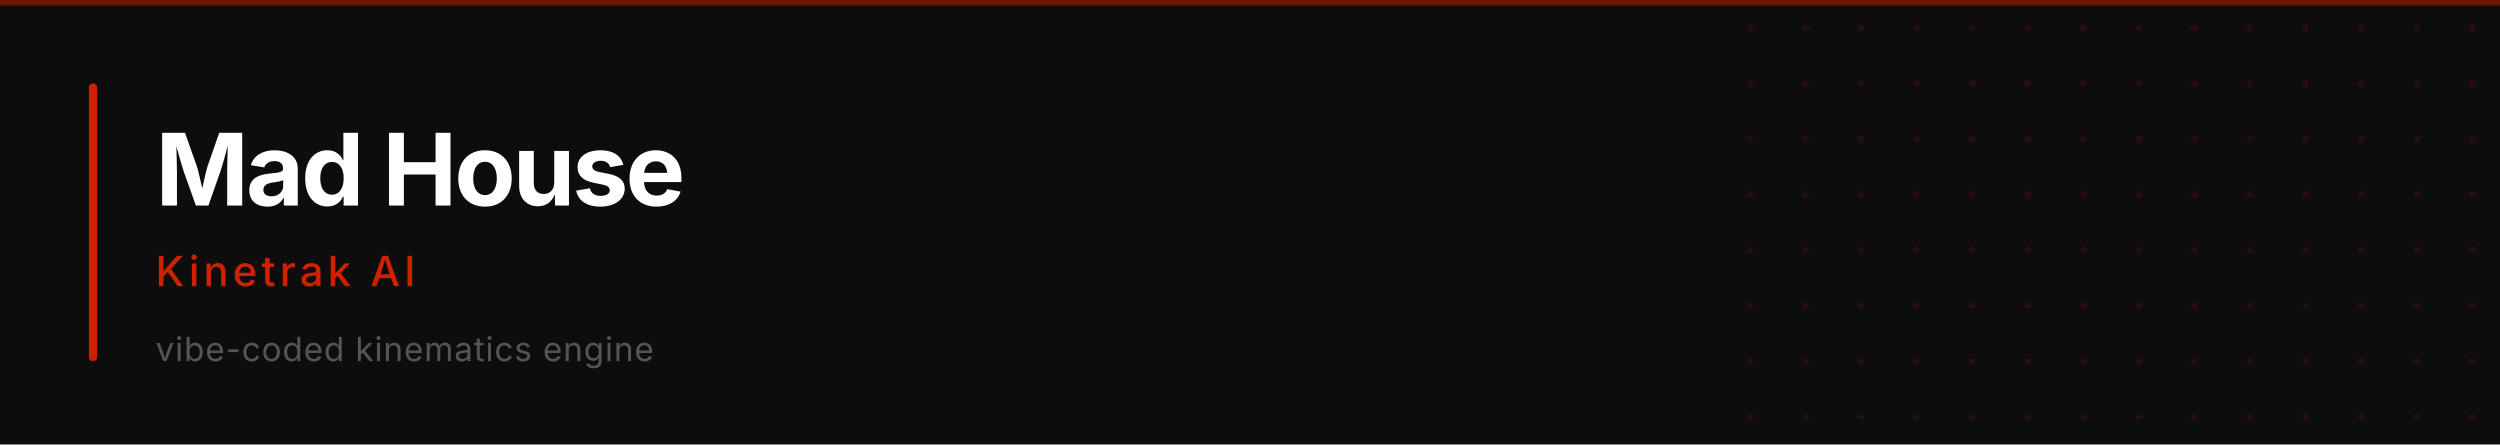
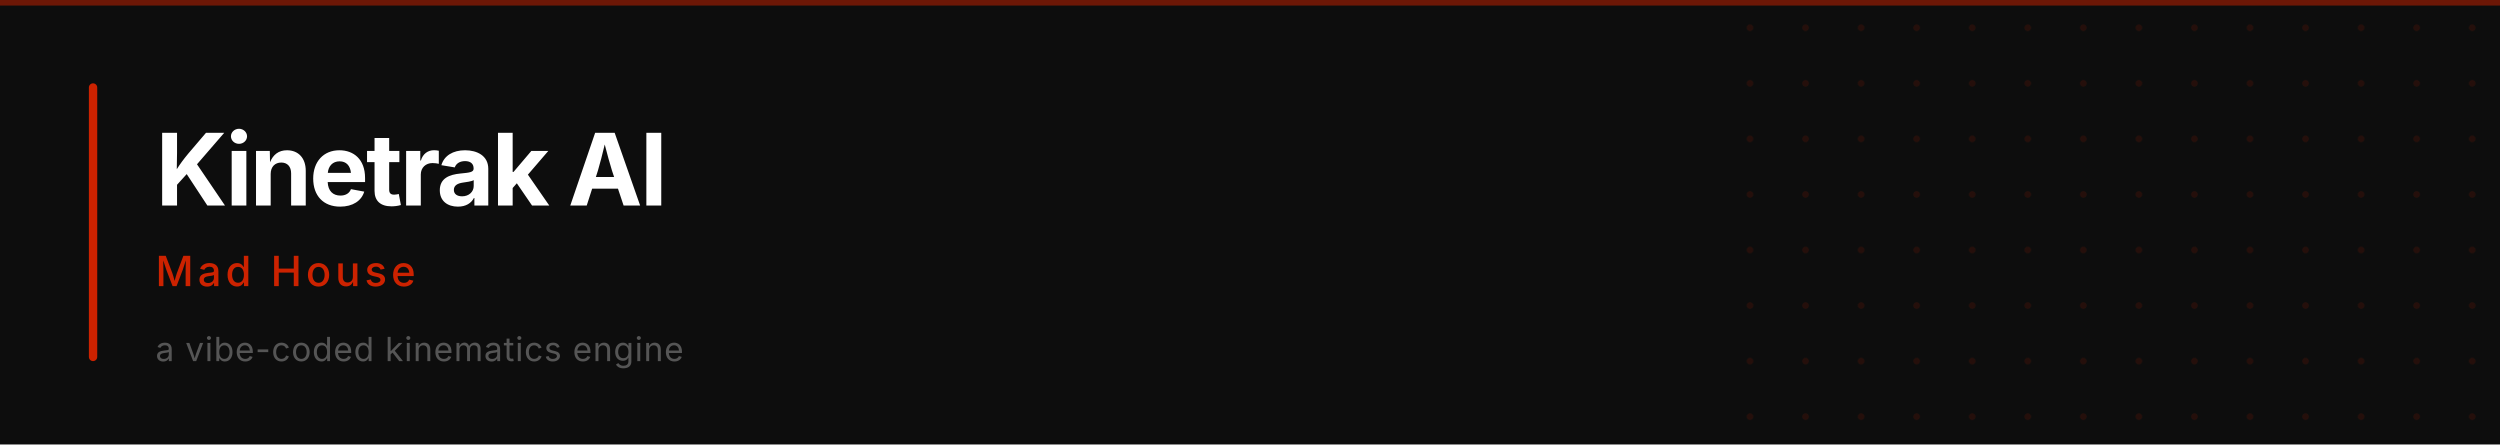
<svg xmlns="http://www.w3.org/2000/svg" width="900" height="160" viewBox="0 0 900 160">
  <defs>
    <pattern id="dots" x="0" y="0" width="20" height="20" patternUnits="userSpaceOnUse">
      <circle cx="10" cy="10" r="1.2" fill="#cc2200" opacity="0.13" />
    </pattern>
  </defs>
  <rect width="900" height="160" fill="#0d0d0d" />
  <rect x="620" y="0" width="280" height="160" fill="url(#dots)" />
  <rect x="0" y="0" width="900" height="2" fill="#cc2200" opacity="0.5" />
  <rect x="32" y="30" width="3" height="100" rx="1.5" fill="#cc2200" />
-   <text x="56" y="74" font-family="Inter, -apple-system, BlinkMacSystemFont, 'Helvetica Neue', Arial, sans-serif" font-size="36" font-weight="700" letter-spacing="-1" fill="#ffffff" text-rendering="geometricPrecision">Mad House</text>
-   <text x="56" y="103" font-family="Inter, -apple-system, BlinkMacSystemFont, 'Helvetica Neue', Arial, sans-serif" font-size="15" font-weight="500" letter-spacing="1.5" fill="#cc2200" text-rendering="geometricPrecision">Kinetrak AI</text>
-   <text x="56" y="130" font-family="Inter, -apple-system, BlinkMacSystemFont, 'Helvetica Neue', Arial, sans-serif" font-size="12" font-weight="400" letter-spacing="0.3" fill="#555555" text-rendering="geometricPrecision">vibe-coded kinematics engine</text>
+   <text x="56" y="74" font-family="Inter, -apple-system, BlinkMacSystemFont, 'Helvetica Neue', Arial, sans-serif" font-size="36" font-weight="700" letter-spacing="-1" fill="#ffffff" text-rendering="geometricPrecision">Kinetrak AI</text>
+   <text x="56" y="103" font-family="Inter, -apple-system, BlinkMacSystemFont, 'Helvetica Neue', Arial, sans-serif" font-size="15" font-weight="500" letter-spacing="1.5" fill="#cc2200" text-rendering="geometricPrecision">Mad House</text>
+   <text x="56" y="130" font-family="Inter, -apple-system, BlinkMacSystemFont, 'Helvetica Neue', Arial, sans-serif" font-size="12" font-weight="400" letter-spacing="0.3" fill="#555555" text-rendering="geometricPrecision">a vibe-coded kinematics engine</text>
</svg>
